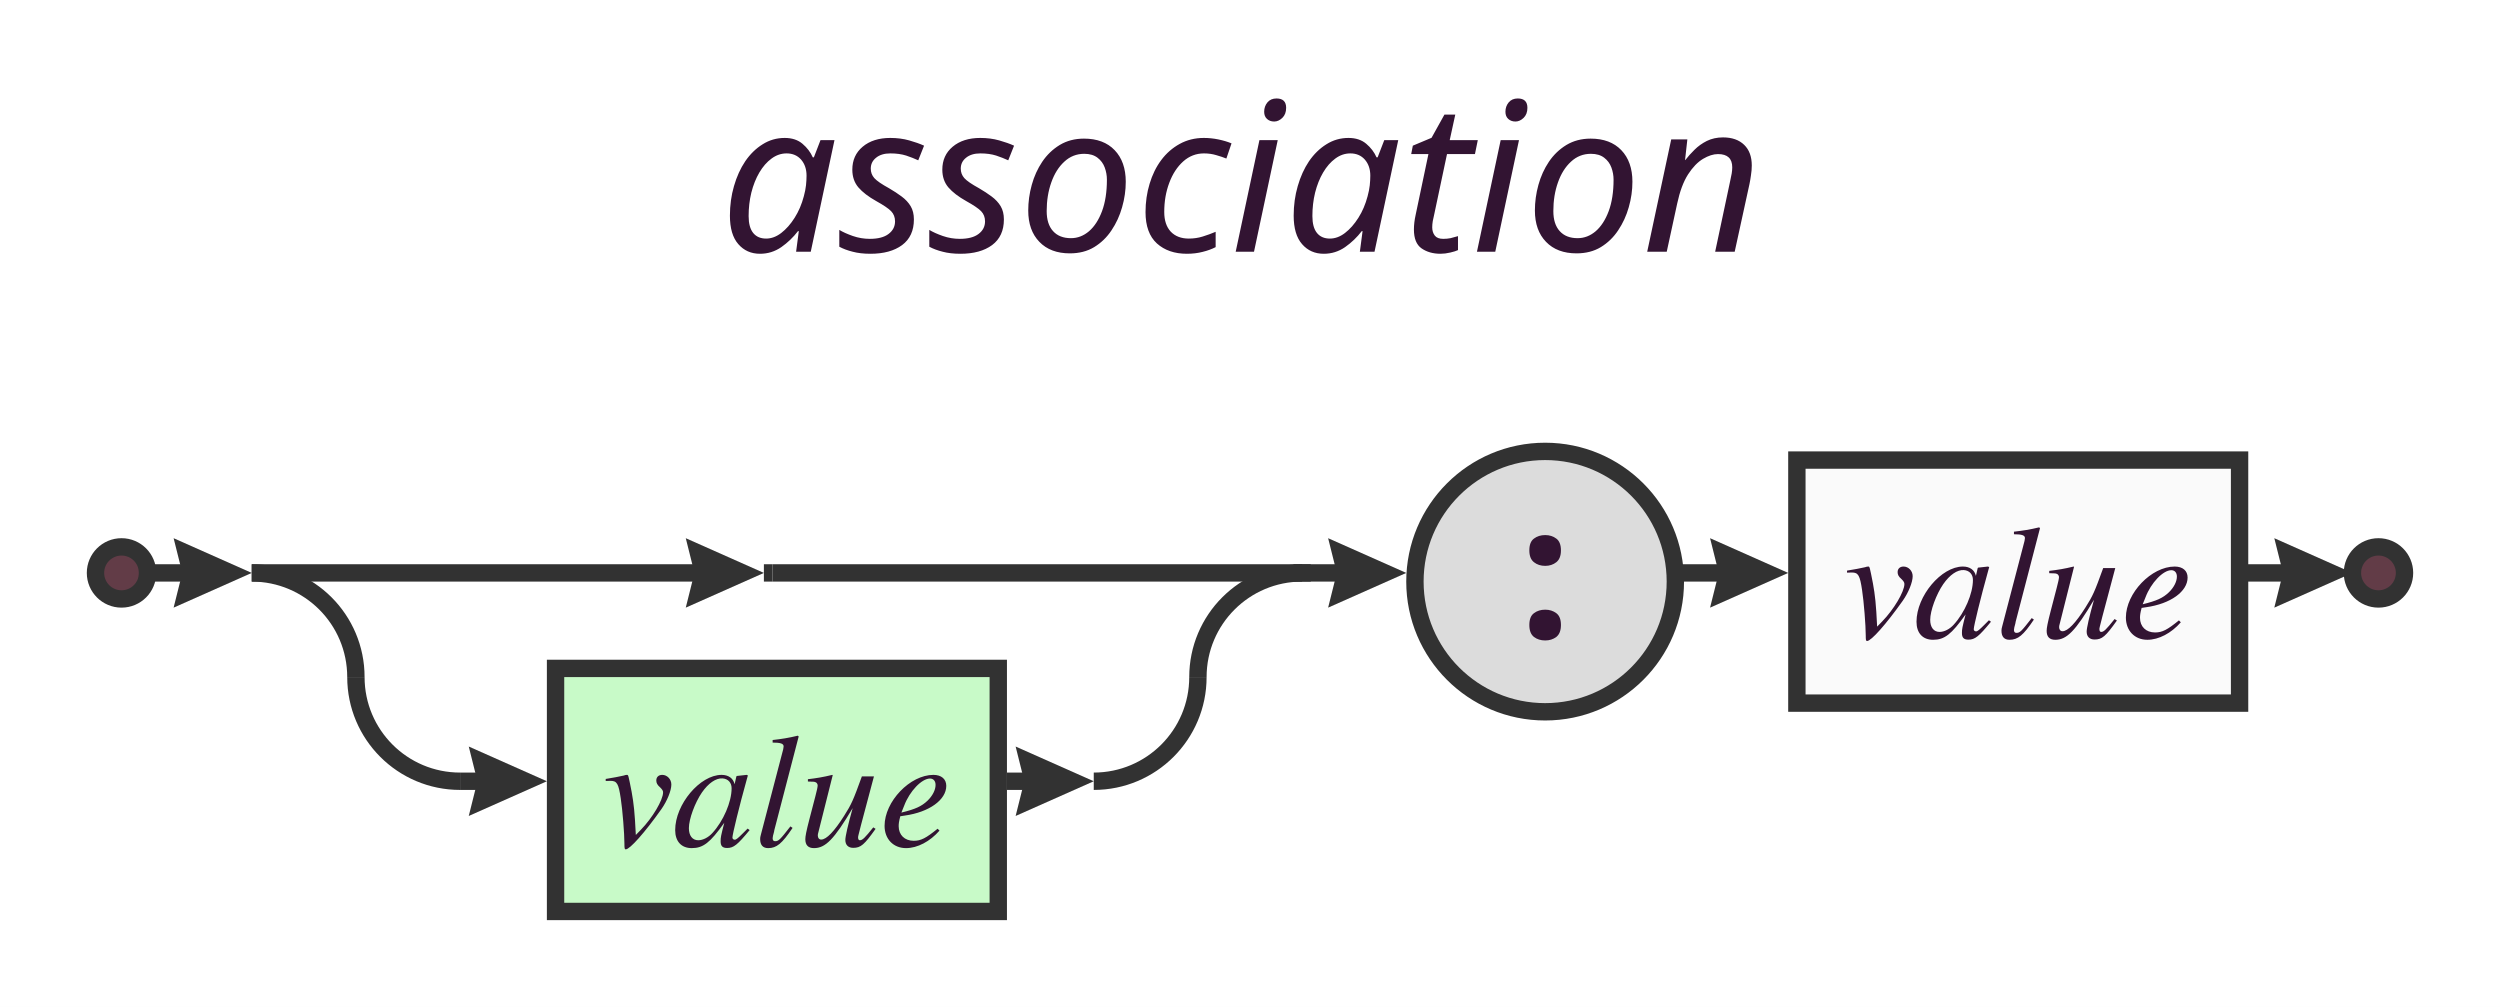
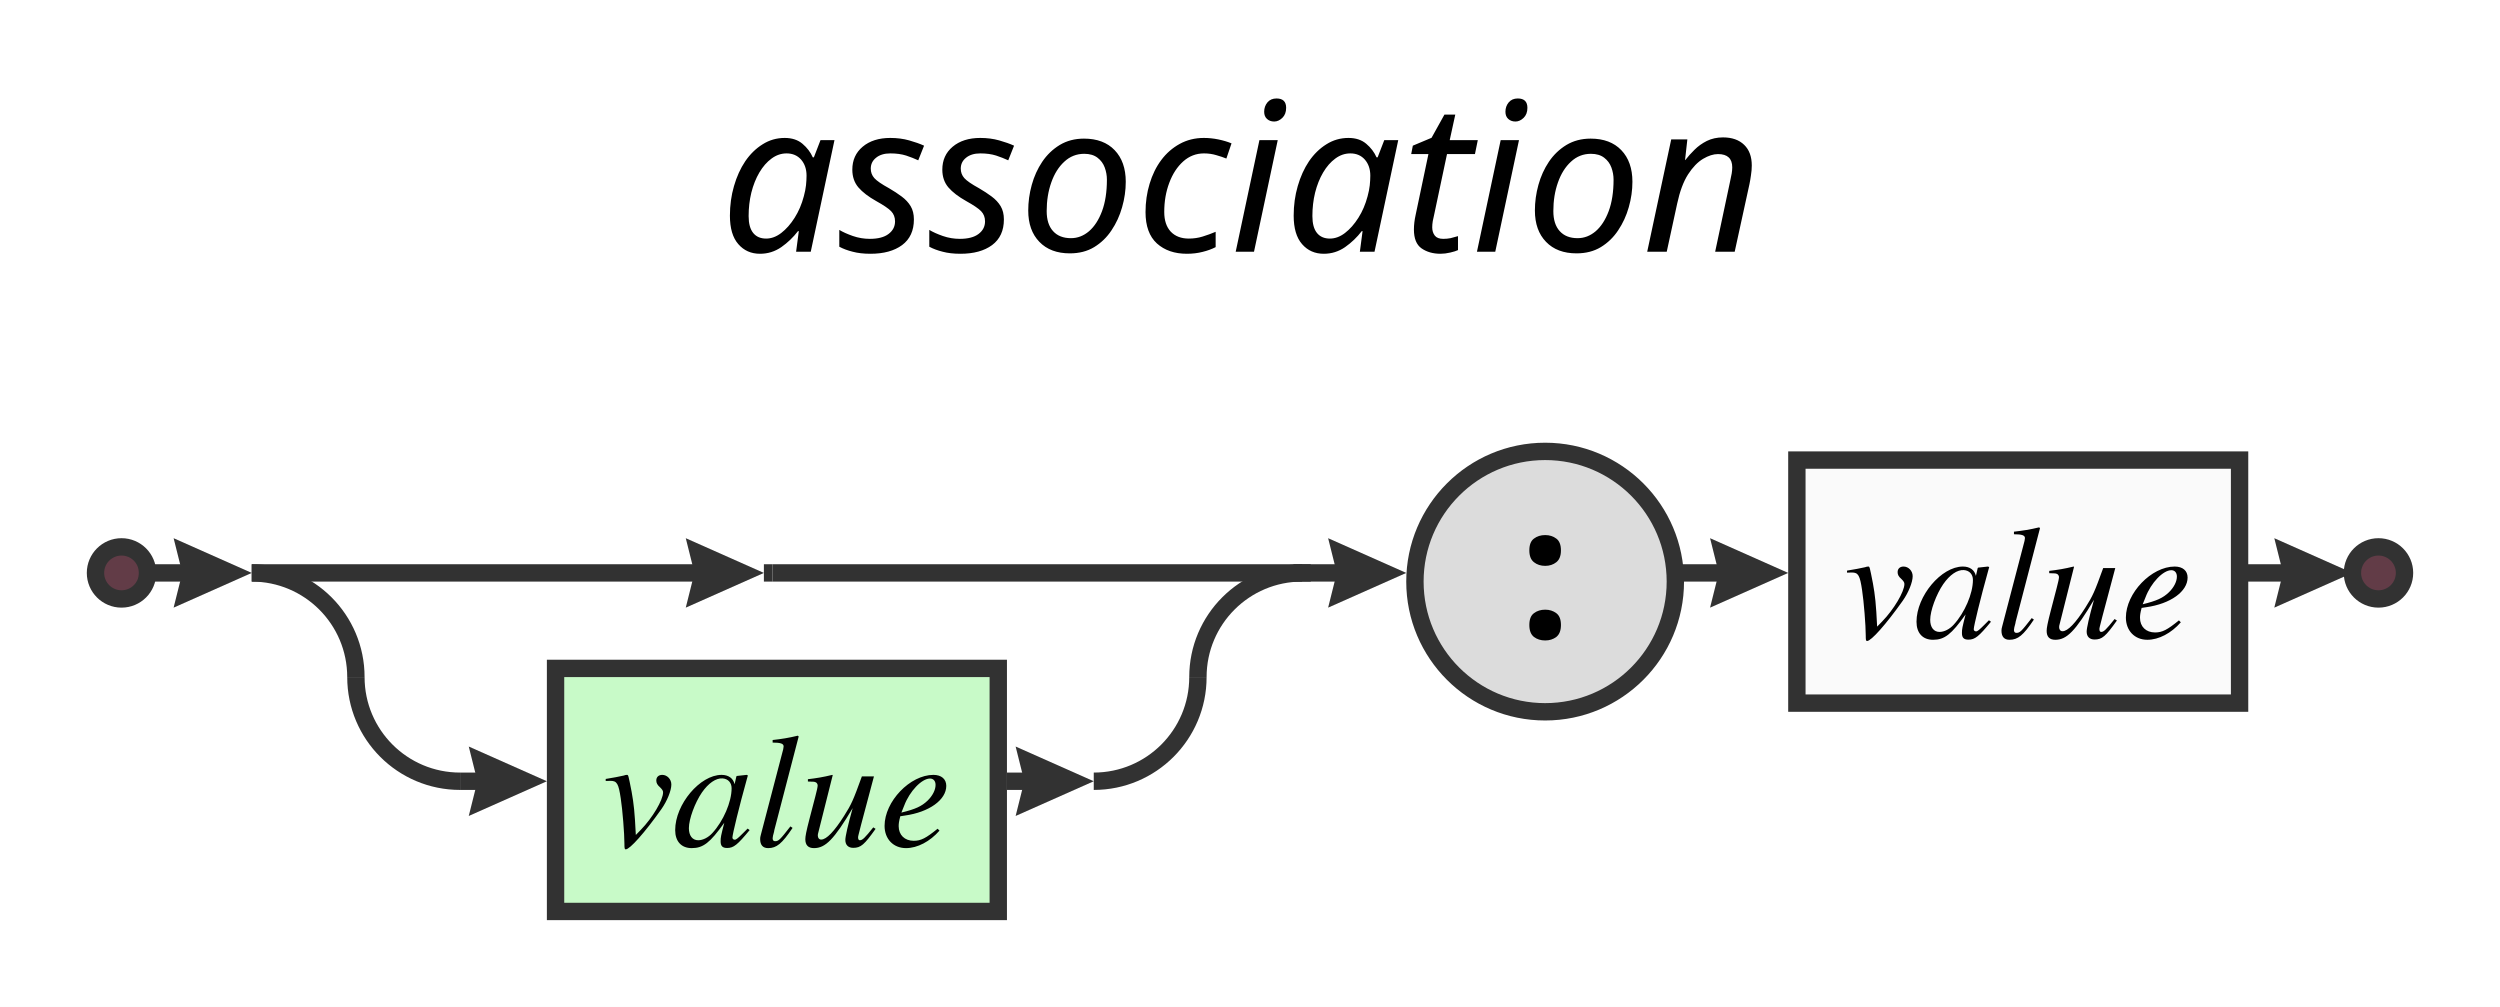
<svg xmlns="http://www.w3.org/2000/svg" xml:space="preserve" width="288" height="116" version="1.1">
  <style type="text/css">

- .hash_font {fill:#321432; text-anchor:middle;
+ .space_font {fill:#000000; text-anchor:middle;
+     font-family:Sans; font-size:10pt; font-weight:normal; font-style:normal;}
+ .token_font {fill:#000000; text-anchor:middle;
+     font-family:Sans; font-size:16pt; font-weight:bold; font-style:normal;}
+ .hash_font {fill:#000000; text-anchor:middle;
    font-family:Times; font-size:14pt; font-weight:normal; font-style:italic;}
- .definitive_font {fill:#321432; text-anchor:middle;
+ .charclass_font {fill:#000000; text-anchor:middle;
+     font-family:Sans; font-size:16pt; font-weight:bold; font-style:normal;}
+ .non-terminal_font {fill:#000000; text-anchor:middle;
    font-family:Times; font-size:14pt; font-weight:normal; font-style:italic;}
- .title_font {fill:#321432; text-anchor:middle;
+ .negative_font {fill:#000000; text-anchor:middle;
+     font-family:Times; font-size:14pt; font-weight:normal; font-style:italic;}
+ .definitive_font {fill:#000000; text-anchor:middle;
+     font-family:Times; font-size:14pt; font-weight:normal; font-style:italic;}
+ .title_font {fill:#000000; text-anchor:middle;
    font-family:Sans; font-size:18pt; font-weight:normal; font-style:italic;}
- .non-terminal_font {fill:#321432; text-anchor:middle;
-     font-family:Times; font-size:14pt; font-weight:normal; font-style:italic;}
- .negative_font {fill:#321432; text-anchor:middle;
-     font-family:Times; font-size:14pt; font-weight:normal; font-style:italic;}
- .charclass_font {fill:#321432; text-anchor:middle;
-     font-family:Sans; font-size:16pt; font-weight:bold; font-style:normal;}
- .space_font {fill:#321432; text-anchor:middle;
-     font-family:Sans; font-size:3pt; font-weight:normal; font-style:normal;}
- .token_font {fill:#321432; text-anchor:middle;
-     font-family:Sans; font-size:16pt; font-weight:bold; font-style:normal;}
.label {fill:#000;
  text-anchor:middle;
  font-size:16pt; font-weight:bold; font-family:Sans;}
.link {fill: #0D47A1;}
.link:hover {fill: #0D47A1; text-decoration:underline;}
.link:visited {fill: #4A148C;}

</style>
  <defs>
    <marker id="arrow" markerWidth="5" markerHeight="4" refX="2.5" refY="2" orient="auto" markerUnits="strokeWidth">
      <path d="M0,0 L0.5,2 L0,4 L4.5,2 z" fill="#323232" />
    </marker>
  </defs>
  <rect width="100%" height="100%" fill="white" />
-   <circle cx="14" cy="66.0" r="3" stroke="#323232" stroke-width="2" fill="#623C47" />
+   <circle cx="14.0" cy="66.0" r="3.0" stroke="#323232" stroke-width="2" fill="#623C47" />
  <line x1="88.0" y1="66.0" x2="89.0" y2="66.0" stroke="#323232" stroke-width="2" />
  <rect x="64.0" y="77.0" width="51.0" height="28.0" stroke="#323232" stroke-width="2" fill="#C8FAC8" />
  <text class="hash_font" x="89.5" y="97.5">value</text>
-   <line x1="29" y1="66.0" x2="84.0" y2="66.0" stroke="#323232" stroke-width="2" marker-end="url(#arrow)" />
+   <line x1="29.0" y1="66.0" x2="84.0" y2="66.0" stroke="#323232" stroke-width="2" marker-end="url(#arrow)" />
  <line x1="89.0" y1="66.0" x2="151.0" y2="66.0" stroke="#323232" stroke-width="2" />
-   <path d="M41.0,78.0 A12,12 0 0,0 29.0,66.0" stroke="#323232" stroke-width="2" fill="none" />
-   <line x1="53" y1="90.0" x2="59.0" y2="90.0" stroke="#323232" stroke-width="2" marker-end="url(#arrow)" />
+   <path d="M41.0,78.0 A12.0,12.0 0 0,0 29.0,66.0" stroke="#323232" stroke-width="2" fill="none" />
+   <line x1="53.0" y1="90.0" x2="59.0" y2="90.0" stroke="#323232" stroke-width="2" marker-end="url(#arrow)" />
  <line x1="116.0" y1="90.0" x2="122.0" y2="90.0" stroke="#323232" stroke-width="2" marker-end="url(#arrow)" />
-   <path d="M41.0,78.0 A12,12 0 0,0 53.0,90.0" stroke="#323232" stroke-width="2" fill="none" />
+   <path d="M41.0,78.0 A12.0,12.0 0 0,0 53.0,90.0" stroke="#323232" stroke-width="2" fill="none" />
  <path d="M126.0,90.0 A12.0,12.0 0 0,0 138.0,78.0" stroke="#323232" stroke-width="2" fill="none" />
  <path d="M150.0,66.0 A12.0,12.0 0 0,0 138.0,78.0" stroke="#323232" stroke-width="2" fill="none" />
-   <line x1="41" y1="78.0" x2="41" y2="78.0" stroke="#323232" stroke-width="2" />
+   <line x1="41.0" y1="78.0" x2="41.0" y2="78.0" stroke="#323232" stroke-width="2" />
  <line x1="138.0" y1="78.0" x2="138.0" y2="78.0" stroke="#323232" stroke-width="2" />
  <circle cx="178.0" cy="67.0" r="15.0" stroke="#323232" stroke-width="2" fill="#DCDCDC" />
  <text class="token_font" x="178.0" y="73.5">:</text>
  <line x1="149.0" y1="66.0" x2="158.0" y2="66.0" stroke="#323232" stroke-width="2" marker-end="url(#arrow)" />
  <rect x="207.0" y="53.0" width="51.0" height="28.0" stroke="#323232" stroke-width="2" fill="#FAFAFA" />
  <text class="non-terminal_font" x="232.5" y="73.5">value</text>
  <line x1="193.0" y1="66.0" x2="202.0" y2="66.0" stroke="#323232" stroke-width="2" marker-end="url(#arrow)" />
-   <line x1="16" y1="66.0" x2="25.0" y2="66.0" stroke="#323232" stroke-width="2" marker-end="url(#arrow)" />
+   <line x1="16.0" y1="66.0" x2="25.0" y2="66.0" stroke="#323232" stroke-width="2" marker-end="url(#arrow)" />
  <circle cx="274.0" cy="66.0" r="3.0" stroke="#323232" stroke-width="2" fill="#623C47" />
  <line x1="258.0" y1="66.0" x2="267.0" y2="66.0" stroke="#323232" stroke-width="2" marker-end="url(#arrow)" />
  <text class="title_font" x="143.0" y="29.0">association</text>
</svg>
